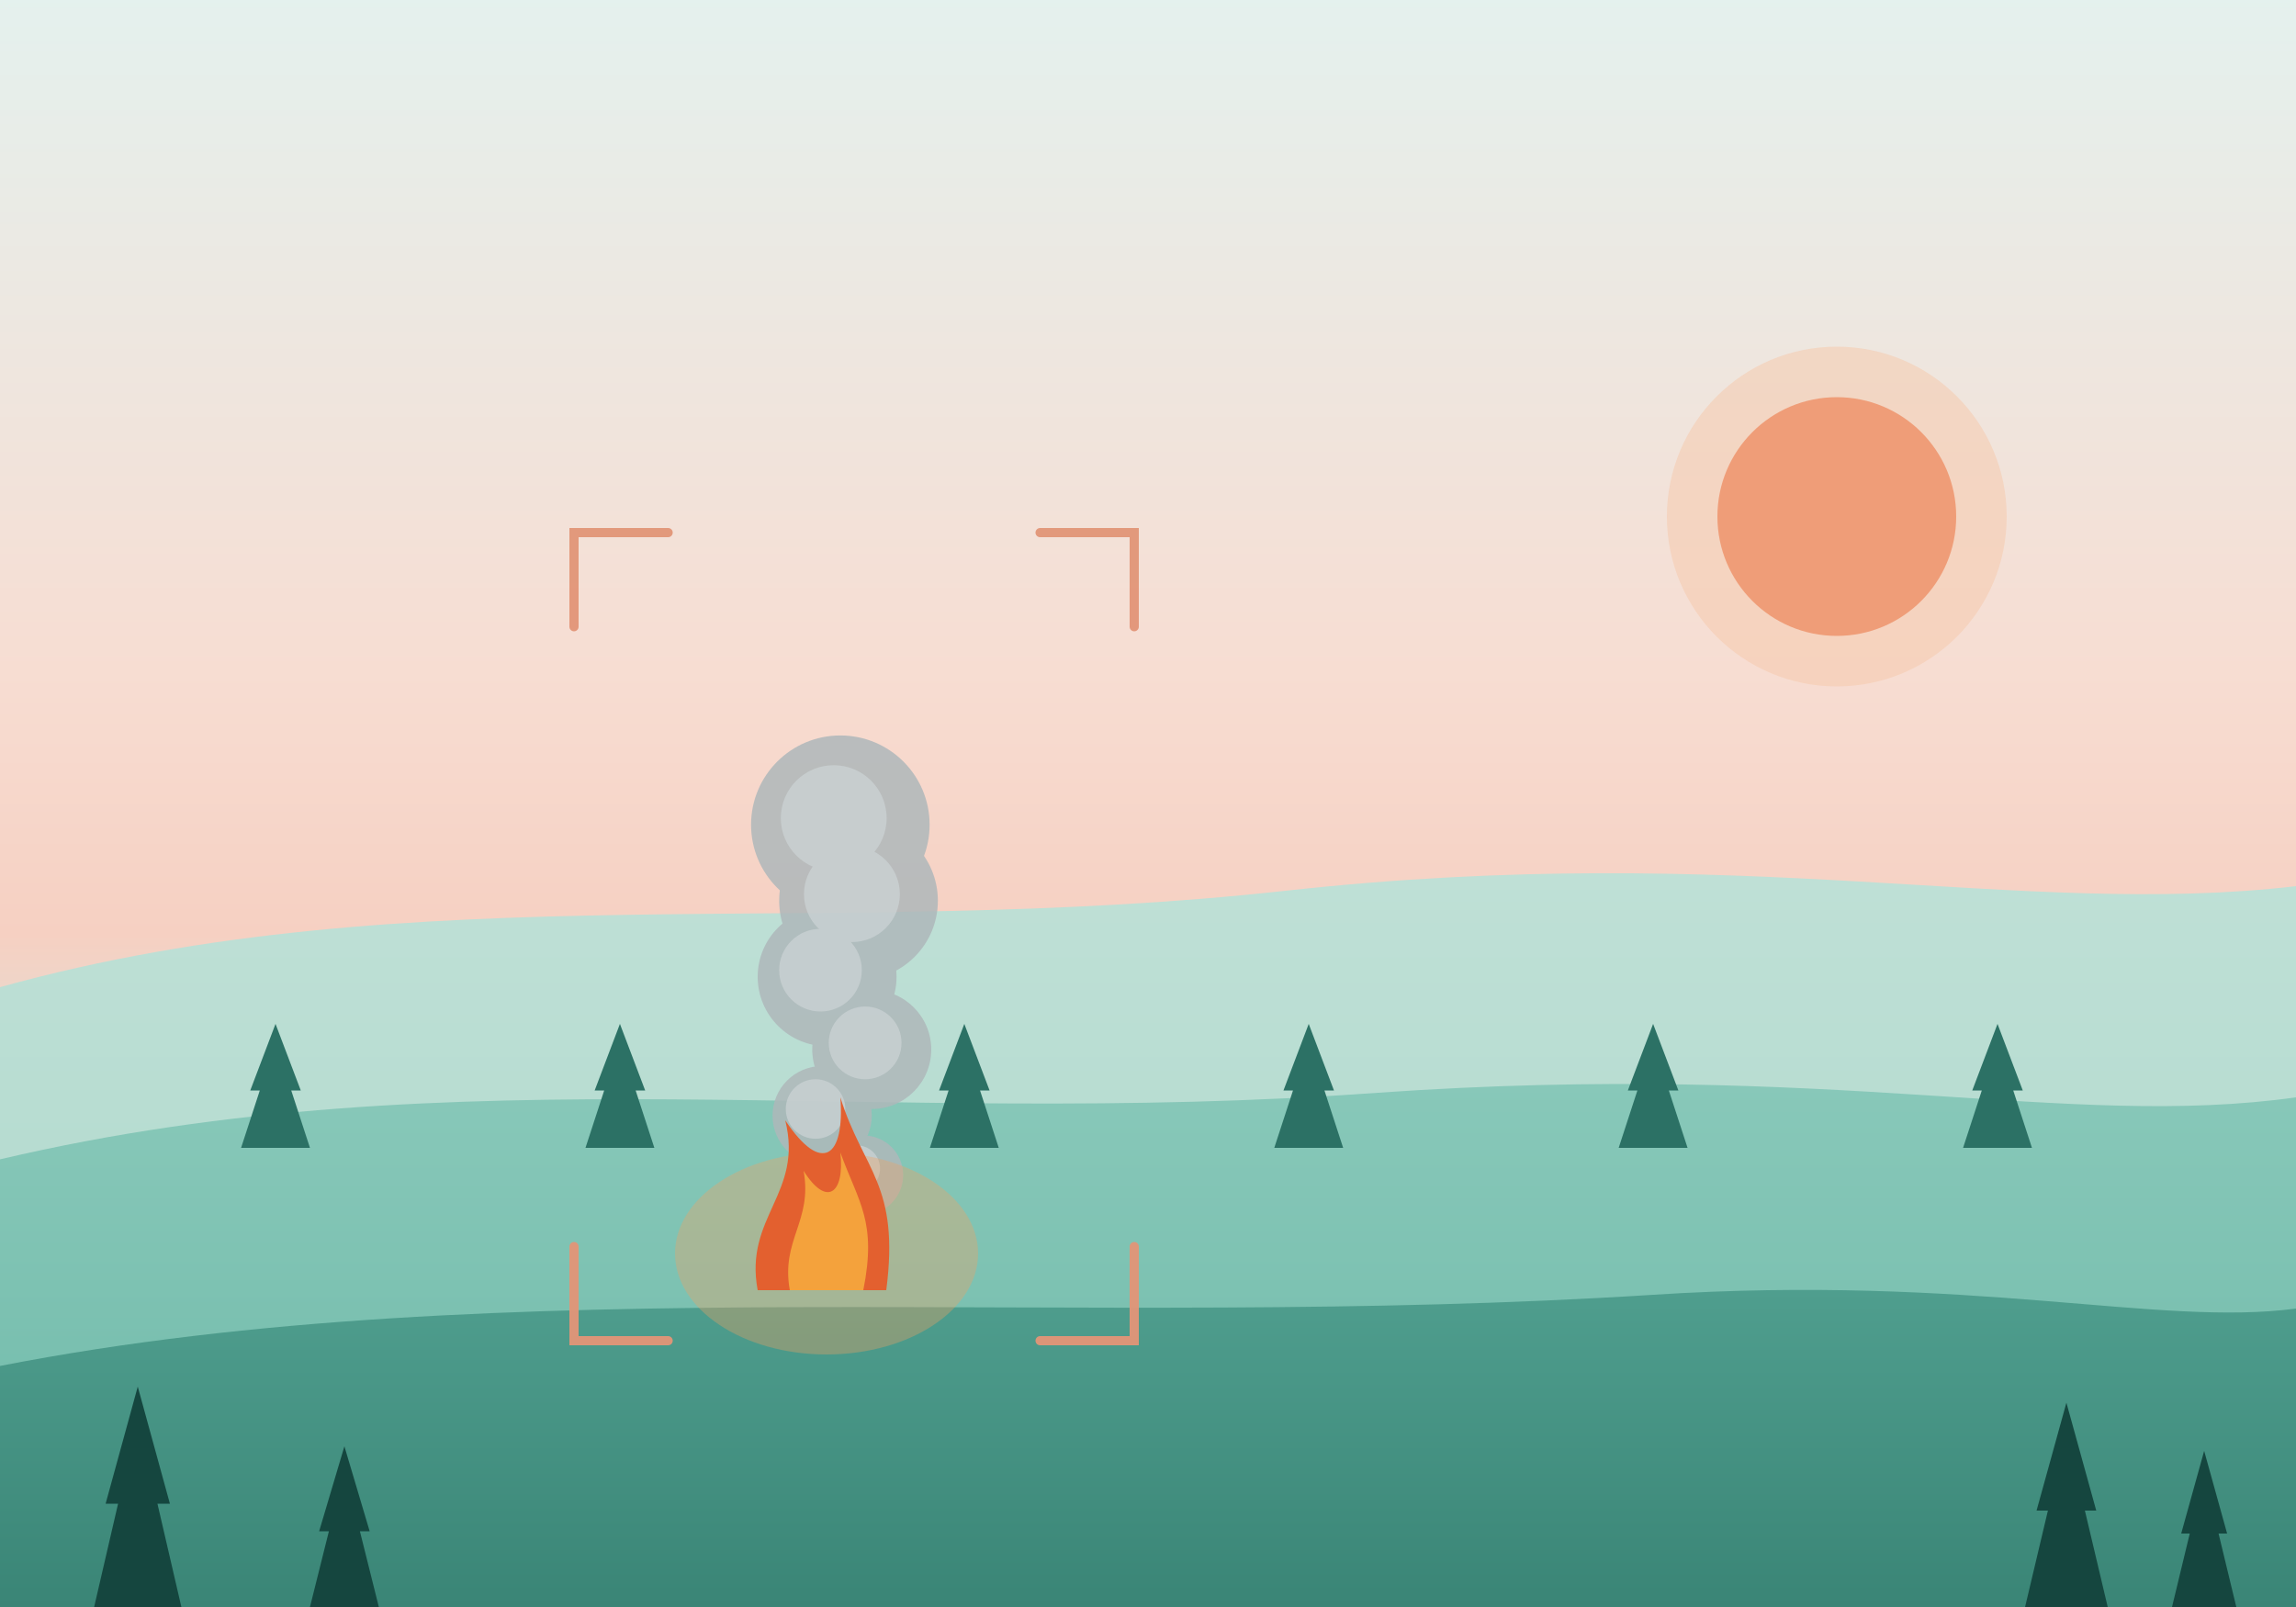
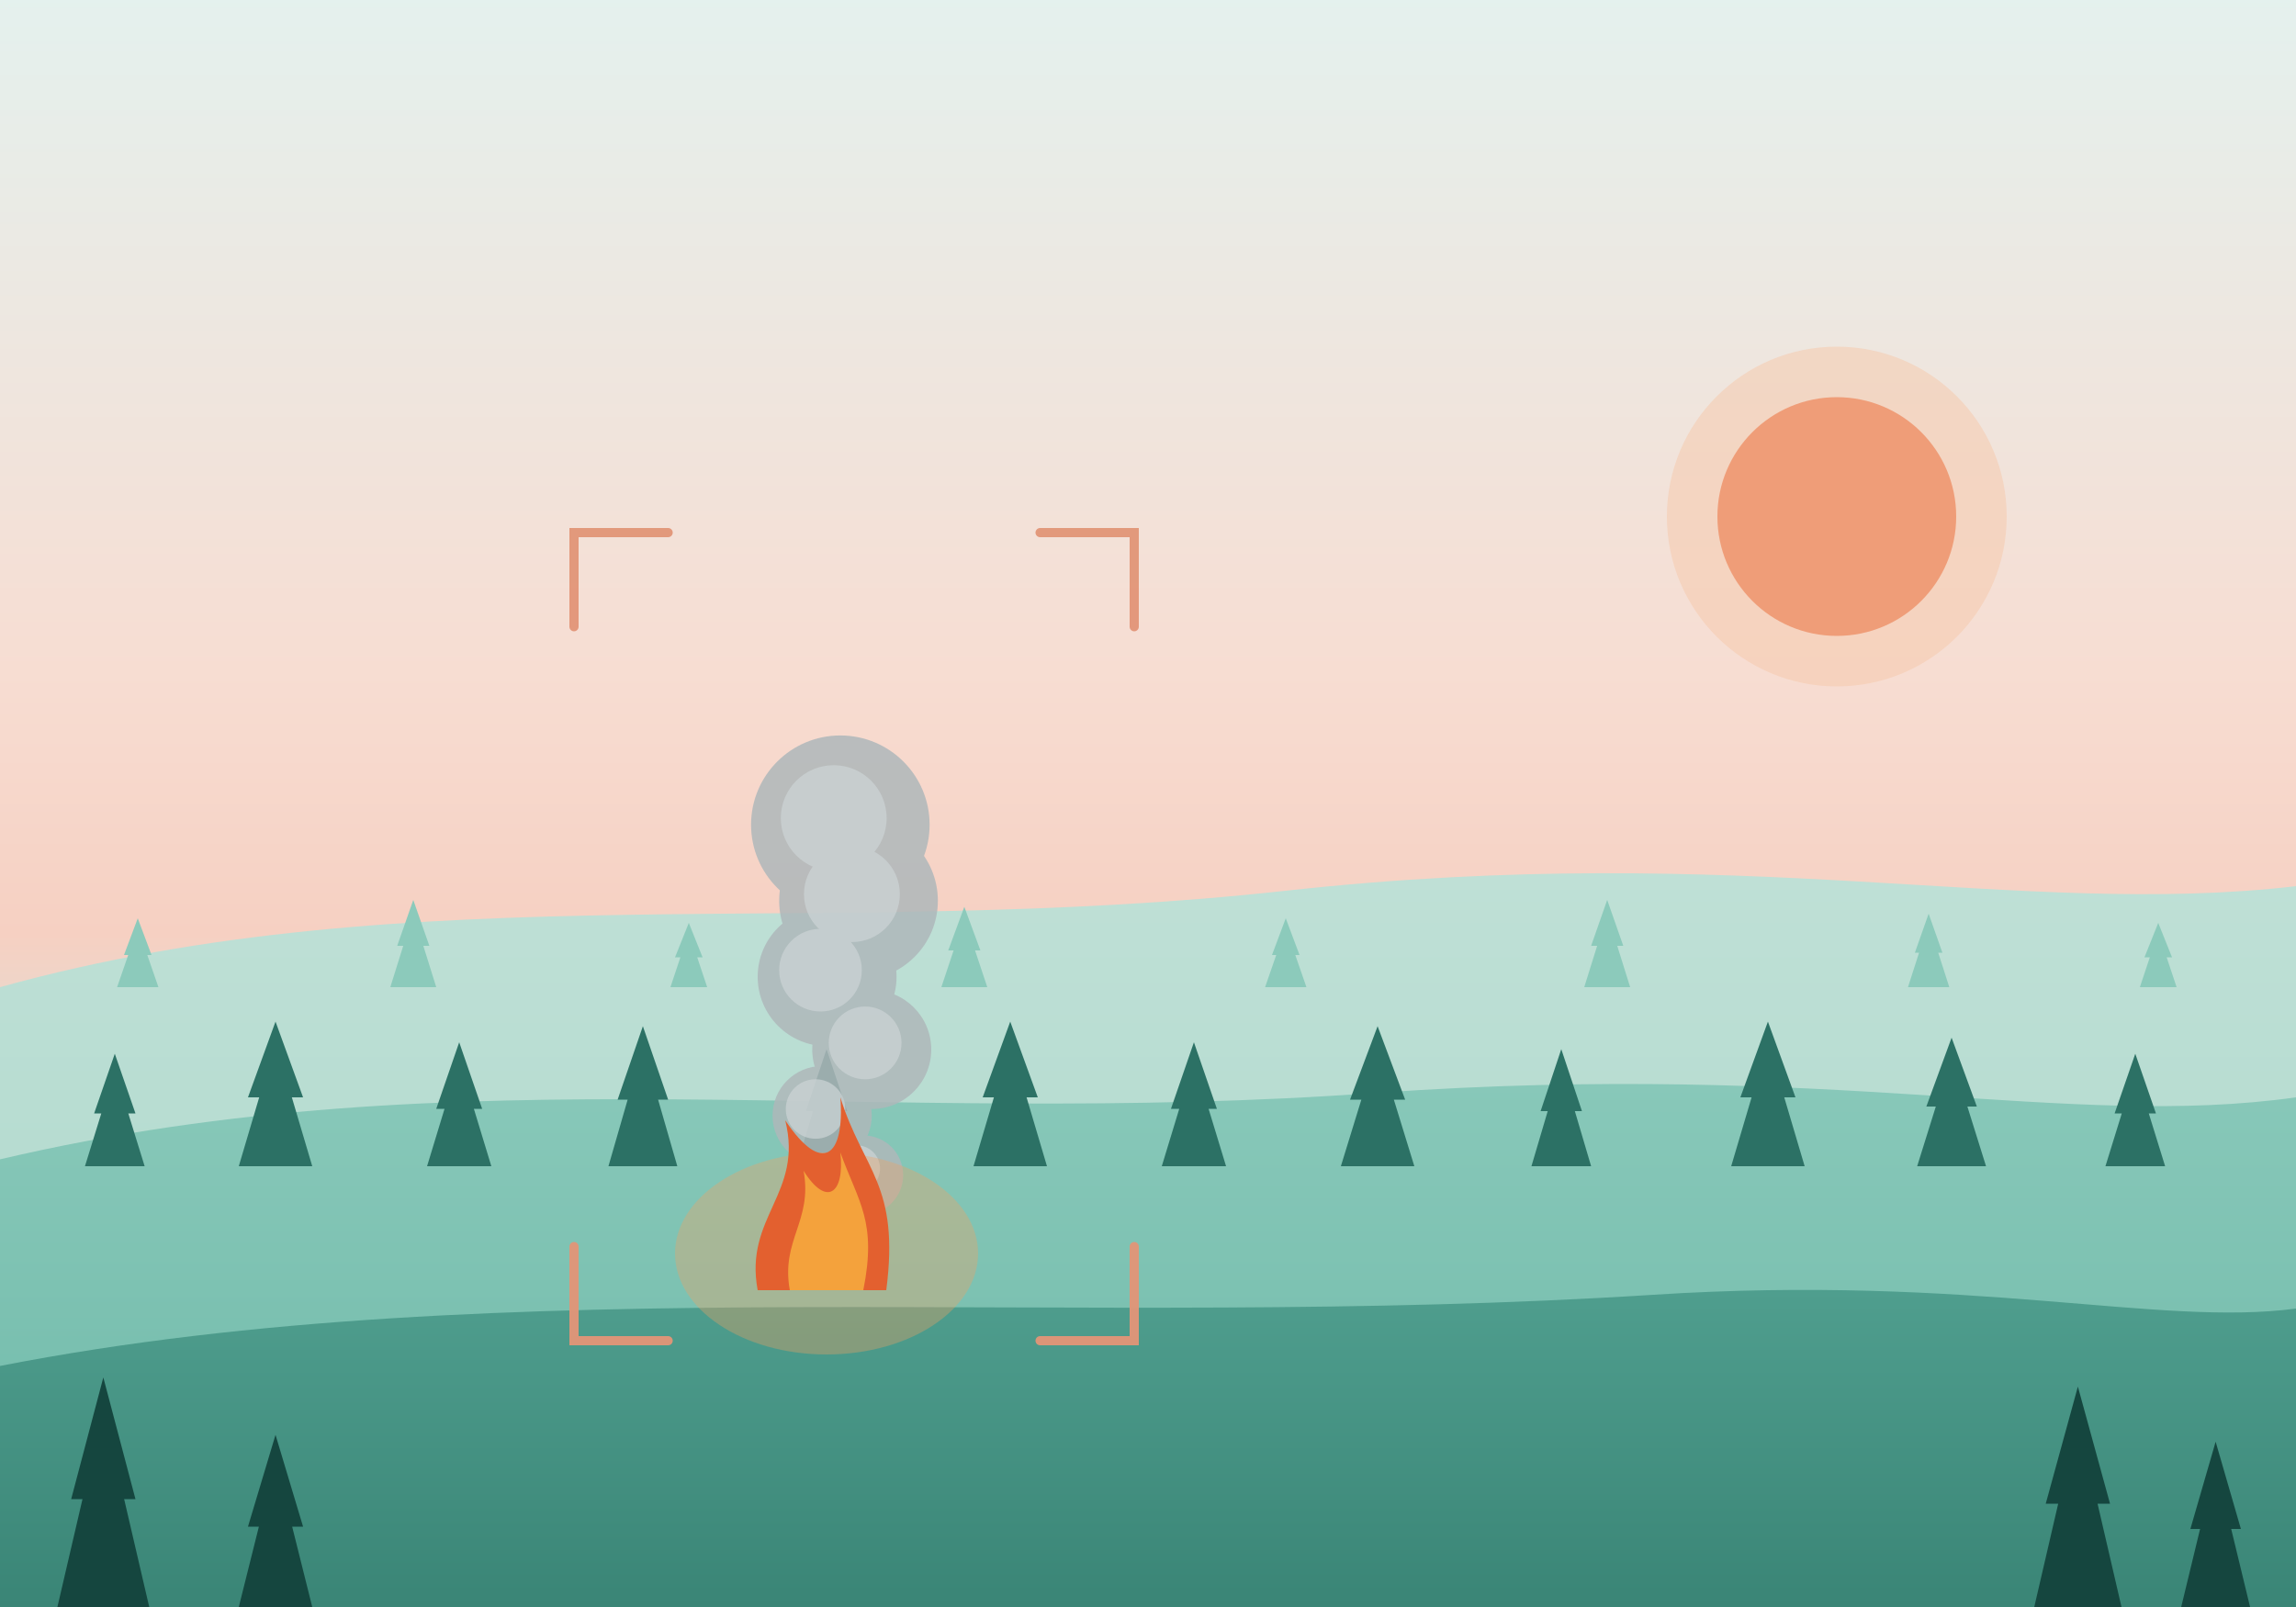
<svg xmlns="http://www.w3.org/2000/svg" viewBox="0 0 1000 700" preserveAspectRatio="xMidYMid slice">
  <defs>
    <linearGradient id="sky" x1="0" y1="0" x2="0" y2="1">
      <stop offset="0%" stop-color="#e4f1ee" />
      <stop offset="42%" stop-color="#f7ddd2" />
      <stop offset="58%" stop-color="#f6d0c2" />
      <stop offset="74%" stop-color="#d3e9e0" />
      <stop offset="100%" stop-color="#c2e1d7" />
    </linearGradient>
    <linearGradient id="h1" x1="0" y1="0" x2="0" y2="1">
      <stop offset="0%" stop-color="#bfe0d6" />
      <stop offset="100%" stop-color="#a9d6c9" />
    </linearGradient>
    <linearGradient id="h2" x1="0" y1="0" x2="0" y2="1">
      <stop offset="0%" stop-color="#88c8b9" />
      <stop offset="100%" stop-color="#6cb8a7" />
    </linearGradient>
    <linearGradient id="h3" x1="0" y1="0" x2="0" y2="1">
      <stop offset="0%" stop-color="#4f9e8e" />
      <stop offset="100%" stop-color="#3a8576" />
    </linearGradient>
    <linearGradient id="water" x1="0" y1="0" x2="0" y2="1">
      <stop offset="0%" stop-color="#bfeae3" />
      <stop offset="35%" stop-color="#73c6bd" />
      <stop offset="70%" stop-color="#2f8f86" />
      <stop offset="100%" stop-color="#13524d" />
    </linearGradient>
  </defs>
  <rect width="1000" height="700" fill="url(#sky)" />
  <circle cx="800" cy="225" r="74" fill="#f6c7a9" opacity="0.5" />
  <circle cx="800" cy="225" r="52" fill="#ef9d78" />
  <path d="M0 430 C 180 380, 360 410, 560 388 C 760 366, 880 400, 1000 386 L1000 700 L0 700 Z" fill="url(#h1)" />
+   <g>
+     <path d="M60 430 l9 0 l-9 -26 l-9 26 Z M60 416 l6 0 l-6 -16 l-6 16 Z" fill="#8ccabb" />
+     <path d="M180 430 l10 0 l-10 -32 l-10 32 Z M180 412 l7 0 l-7 -20 l-7 20 Z" fill="#8ccabb" />
+     <path d="M300 430 l8 0 l-8 -24 l-8 24 Z M300 417 l6 0 l-6 -15 l-6 15 Z" fill="#8ccabb" />
+     <path d="M420 430 l10 0 l-10 -30 l-10 30 Z M420 414 l7 0 l-7 -19 l-7 19 Z" fill="#8ccabb" />
+     <path d="M560 430 l9 0 l-9 -26 l-9 26 Z M560 416 l6 0 l-6 -16 l-6 16 Z" fill="#8ccabb" />
+     <path d="M700 430 l10 0 l-10 -32 l-10 32 Z M700 412 l7 0 l-7 -20 l-7 20 Z" fill="#8ccabb" />
+     <path d="M840 430 l9 0 l-9 -28 l-9 28 Z M840 415 l6 0 l-6 -17 l-6 17 Z" fill="#8ccabb" />
+     <path d="M940 430 l8 0 l-8 -24 l-8 24 Z M940 417 l6 0 l-6 -15 l-6 15 Z" fill="#8ccabb" />
+   </g>
  <path d="M0 505 C 200 458, 380 492, 600 476 C 800 462, 900 492, 1000 478 L1000 700 L0 700 Z" fill="url(#h2)" />
  <g>
-     <path d="M120 500 l15 0 l-15 -46 l-15 46 Z M120 475 l11 0 l-11 -29 l-11 29 Z" fill="#2c7165" />
-     <path d="M270 500 l15 0 l-15 -46 l-15 46 Z M270 475 l11 0 l-11 -29 l-11 29 Z" fill="#2c7165" />
-     <path d="M420 500 l15 0 l-15 -46 l-15 46 Z M420 475 l11 0 l-11 -29 l-11 29 Z" fill="#2c7165" />
-     <path d="M570 500 l15 0 l-15 -46 l-15 46 Z M570 475 l11 0 l-11 -29 l-11 29 Z" fill="#2c7165" />
-     <path d="M720 500 l15 0 l-15 -46 l-15 46 Z M720 475 l11 0 l-11 -29 l-11 29 Z" fill="#2c7165" />
-     <path d="M870 500 l15 0 l-15 -46 l-15 46 Z M870 475 l11 0 l-11 -29 l-11 29 Z" fill="#2c7165" />
+     <path d="M50 508 l13 0 l-13 -42 l-13 42 Z M50 485 l9 0 l-9 -26 l-9 26 Z" fill="#2c7165" />
+     <path d="M120 508 l16 0 l-16 -54 l-16 54 Z M120 478 l12 0 l-12 -33 l-12 33 Z" fill="#2c7165" />
+     <path d="M200 508 l14 0 l-14 -46 l-14 46 Z M200 483 l10 0 l-10 -29 l-10 29 Z" fill="#2c7165" />
+     <path d="M280 508 l15 0 l-15 -52 l-15 52 Z M280 479 l11 0 l-11 -32 l-11 32 Z" fill="#2c7165" />
+     <path d="M360 508 l13 0 l-13 -44 l-13 44 Z M360 484 l9 0 l-9 -27 l-9 27 Z" fill="#2c7165" />
+     <path d="M440 508 l16 0 l-16 -54 l-16 54 Z M440 478 l12 0 l-12 -33 l-12 33 Z" fill="#2c7165" />
+     <path d="M520 508 l14 0 l-14 -46 l-14 46 Z M520 483 l10 0 l-10 -29 l-10 29 Z" fill="#2c7165" />
+     <path d="M600 508 l16 0 l-16 -52 l-16 52 Z M600 479 l12 0 l-12 -32 l-12 32 Z" fill="#2c7165" />
+     <path d="M680 508 l13 0 l-13 -44 l-13 44 Z M680 484 l9 0 l-9 -27 l-9 27 Z" fill="#2c7165" />
+     <path d="M770 508 l16 0 l-16 -54 l-16 54 Z M770 478 l12 0 l-12 -33 l-12 33 Z" fill="#2c7165" />
+     <path d="M850 508 l15 0 l-15 -48 l-15 48 Z M850 482 l11 0 l-11 -30 l-11 30 Z" fill="#2c7165" />
+     <path d="M930 508 l13 0 l-13 -42 l-13 42 Z M930 485 l9 0 l-9 -26 l-9 26 Z" fill="#2c7165" />
  </g>
  <path d="M0 595 C 220 552, 470 580, 720 564 C 860 555, 940 578, 1000 570 L1000 700 L0 700 Z" fill="url(#h3)" />
  <g transform="translate(366,545) scale(0.72)">
    <g fill="#aeb7ba" opacity="0.85">
      <circle cx="0" cy="-18" r="18" />
      <circle cx="14" cy="-46" r="24" />
      <circle cx="-11" cy="-82" r="30" />
      <circle cx="19" cy="-122" r="36" />
      <circle cx="-8" cy="-166" r="42" />
      <circle cx="11" cy="-212" r="48" />
      <circle cx="0" cy="-258" r="54" />
    </g>
    <g fill="#cdd4d6" opacity="0.7">
      <circle cx="-4" cy="-22" r="11" />
      <circle cx="10" cy="-50" r="14" />
      <circle cx="-15" cy="-86" r="18" />
      <circle cx="15" cy="-126" r="22" />
      <circle cx="-12" cy="-170" r="25" />
      <circle cx="7" cy="-216" r="29" />
      <circle cx="-4" cy="-262" r="32" />
    </g>
  </g>
  <g transform="translate(360,562) scale(1.0)">
    <ellipse cx="0" cy="-16" rx="66" ry="44" fill="#f1a062" opacity="0.35" />
    <path d="M-30 0 C -36 -32 -10 -42 -18 -74 C -2 -50 8 -58 6 -84 C 16 -52 32 -46 26 0 Z" fill="#e3602f" />
    <path d="M-16 0 C -20 -22 -6 -30 -10 -52 C 0 -36 8 -42 6 -60 C 14 -38 22 -30 16 0 Z" fill="#f4a23c" />
  </g>
  <g stroke="#e29578" stroke-width="4" fill="none" stroke-linecap="round" opacity="0.95">
    <path d="M250 273 L250 232 L291 232" />
    <path d="M453 232 L494 232 L494 273" />
    <path d="M250 543 L250 584 L291 584" />
    <path d="M453 584 L494 584 L494 543" />
  </g>
  <g>
-     <path d="M60 700 l19 0 l-19 -82 l-19 82 Z M60 655 l14 0 l-14 -51 l-14 51 Z" fill="#15463f" />
-     <path d="M150 700 l15 0 l-15 -60 l-15 60 Z M150 667 l11 0 l-11 -37 l-11 37 Z" fill="#15463f" />
-     <path d="M900 700 l18 0 l-18 -76 l-18 76 Z M900 658 l13 0 l-13 -47 l-13 47 Z" fill="#15463f" />
-     <path d="M960 700 l14 0 l-14 -58 l-14 58 Z M960 668 l10 0 l-10 -36 l-10 36 Z" fill="#15463f" />
+     <path d="M45 700 l20 0 l-20 -86 l-20 86 Z M45 653 l14 0 l-14 -53 l-14 53 Z" fill="#15463f" />
+     <path d="M120 700 l16 0 l-16 -64 l-16 64 Z M120 665 l12 0 l-12 -40 l-12 40 Z" fill="#15463f" />
+     <path d="M905 700 l19 0 l-19 -82 l-19 82 Z M905 655 l14 0 l-14 -51 l-14 51 Z" fill="#15463f" />
+     <path d="M965 700 l15 0 l-15 -62 l-15 62 Z M965 666 l11 0 l-11 -38 l-11 38 Z" fill="#15463f" />
  </g>
</svg>
